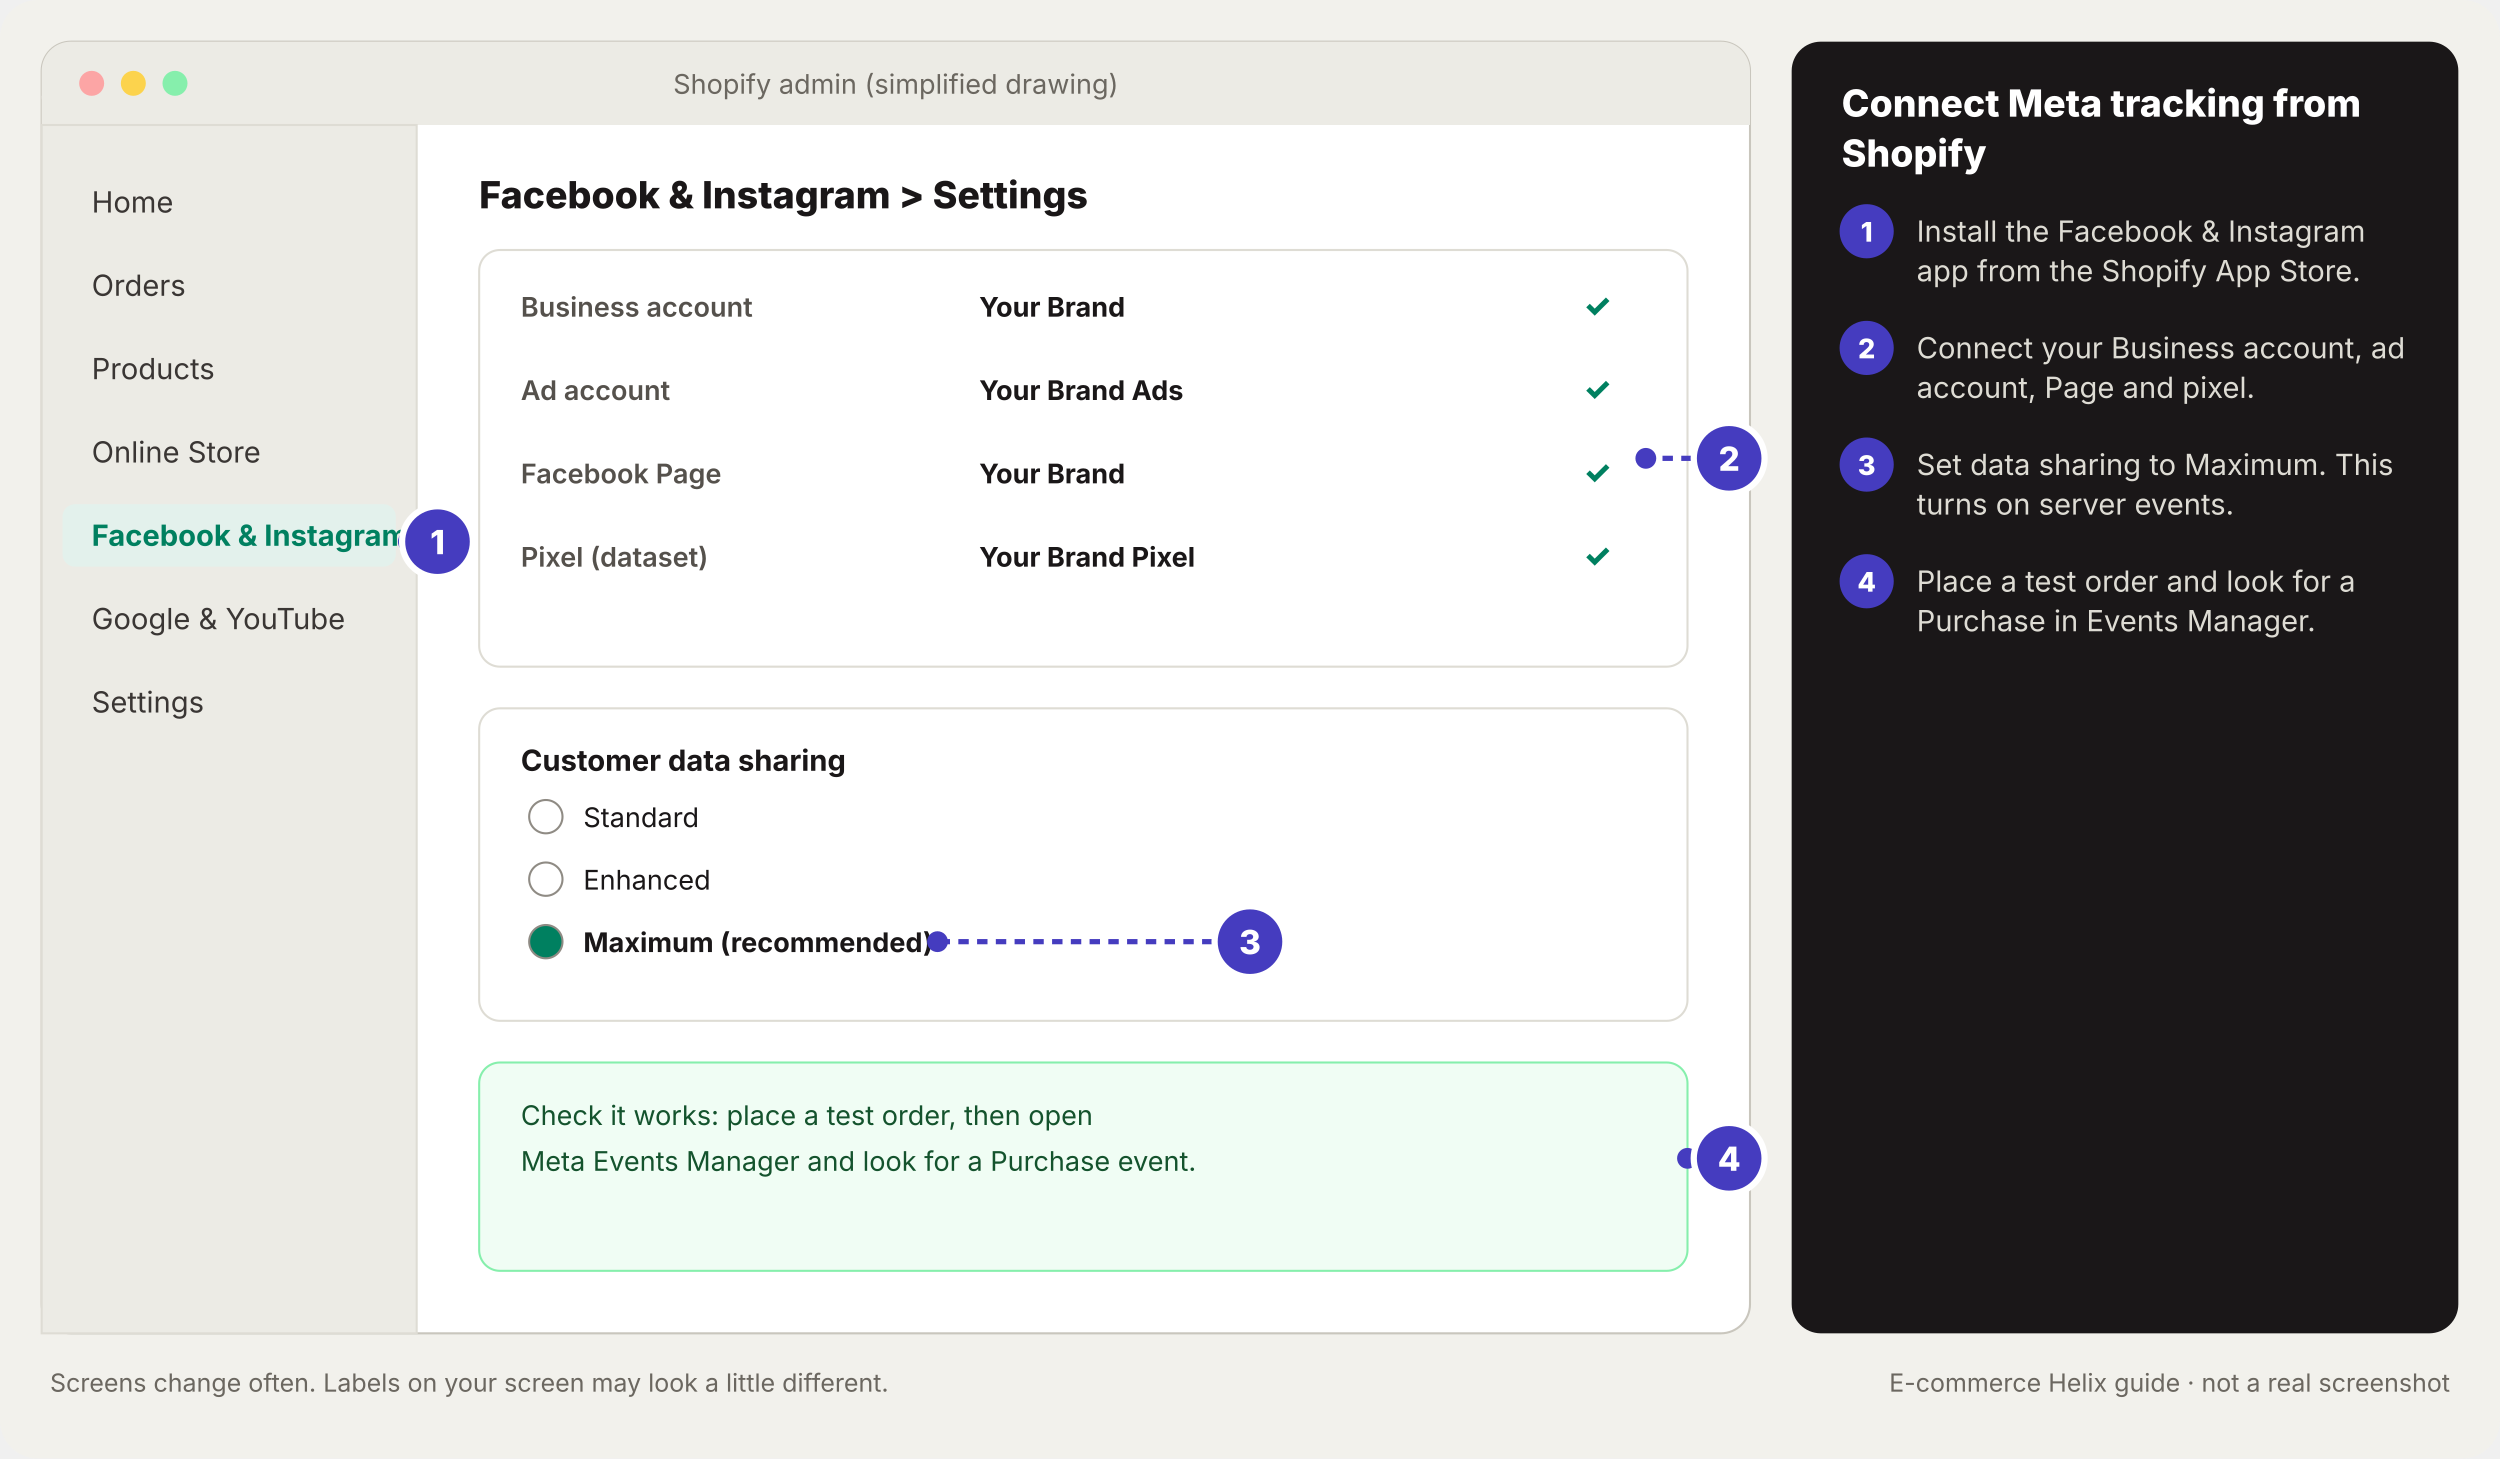
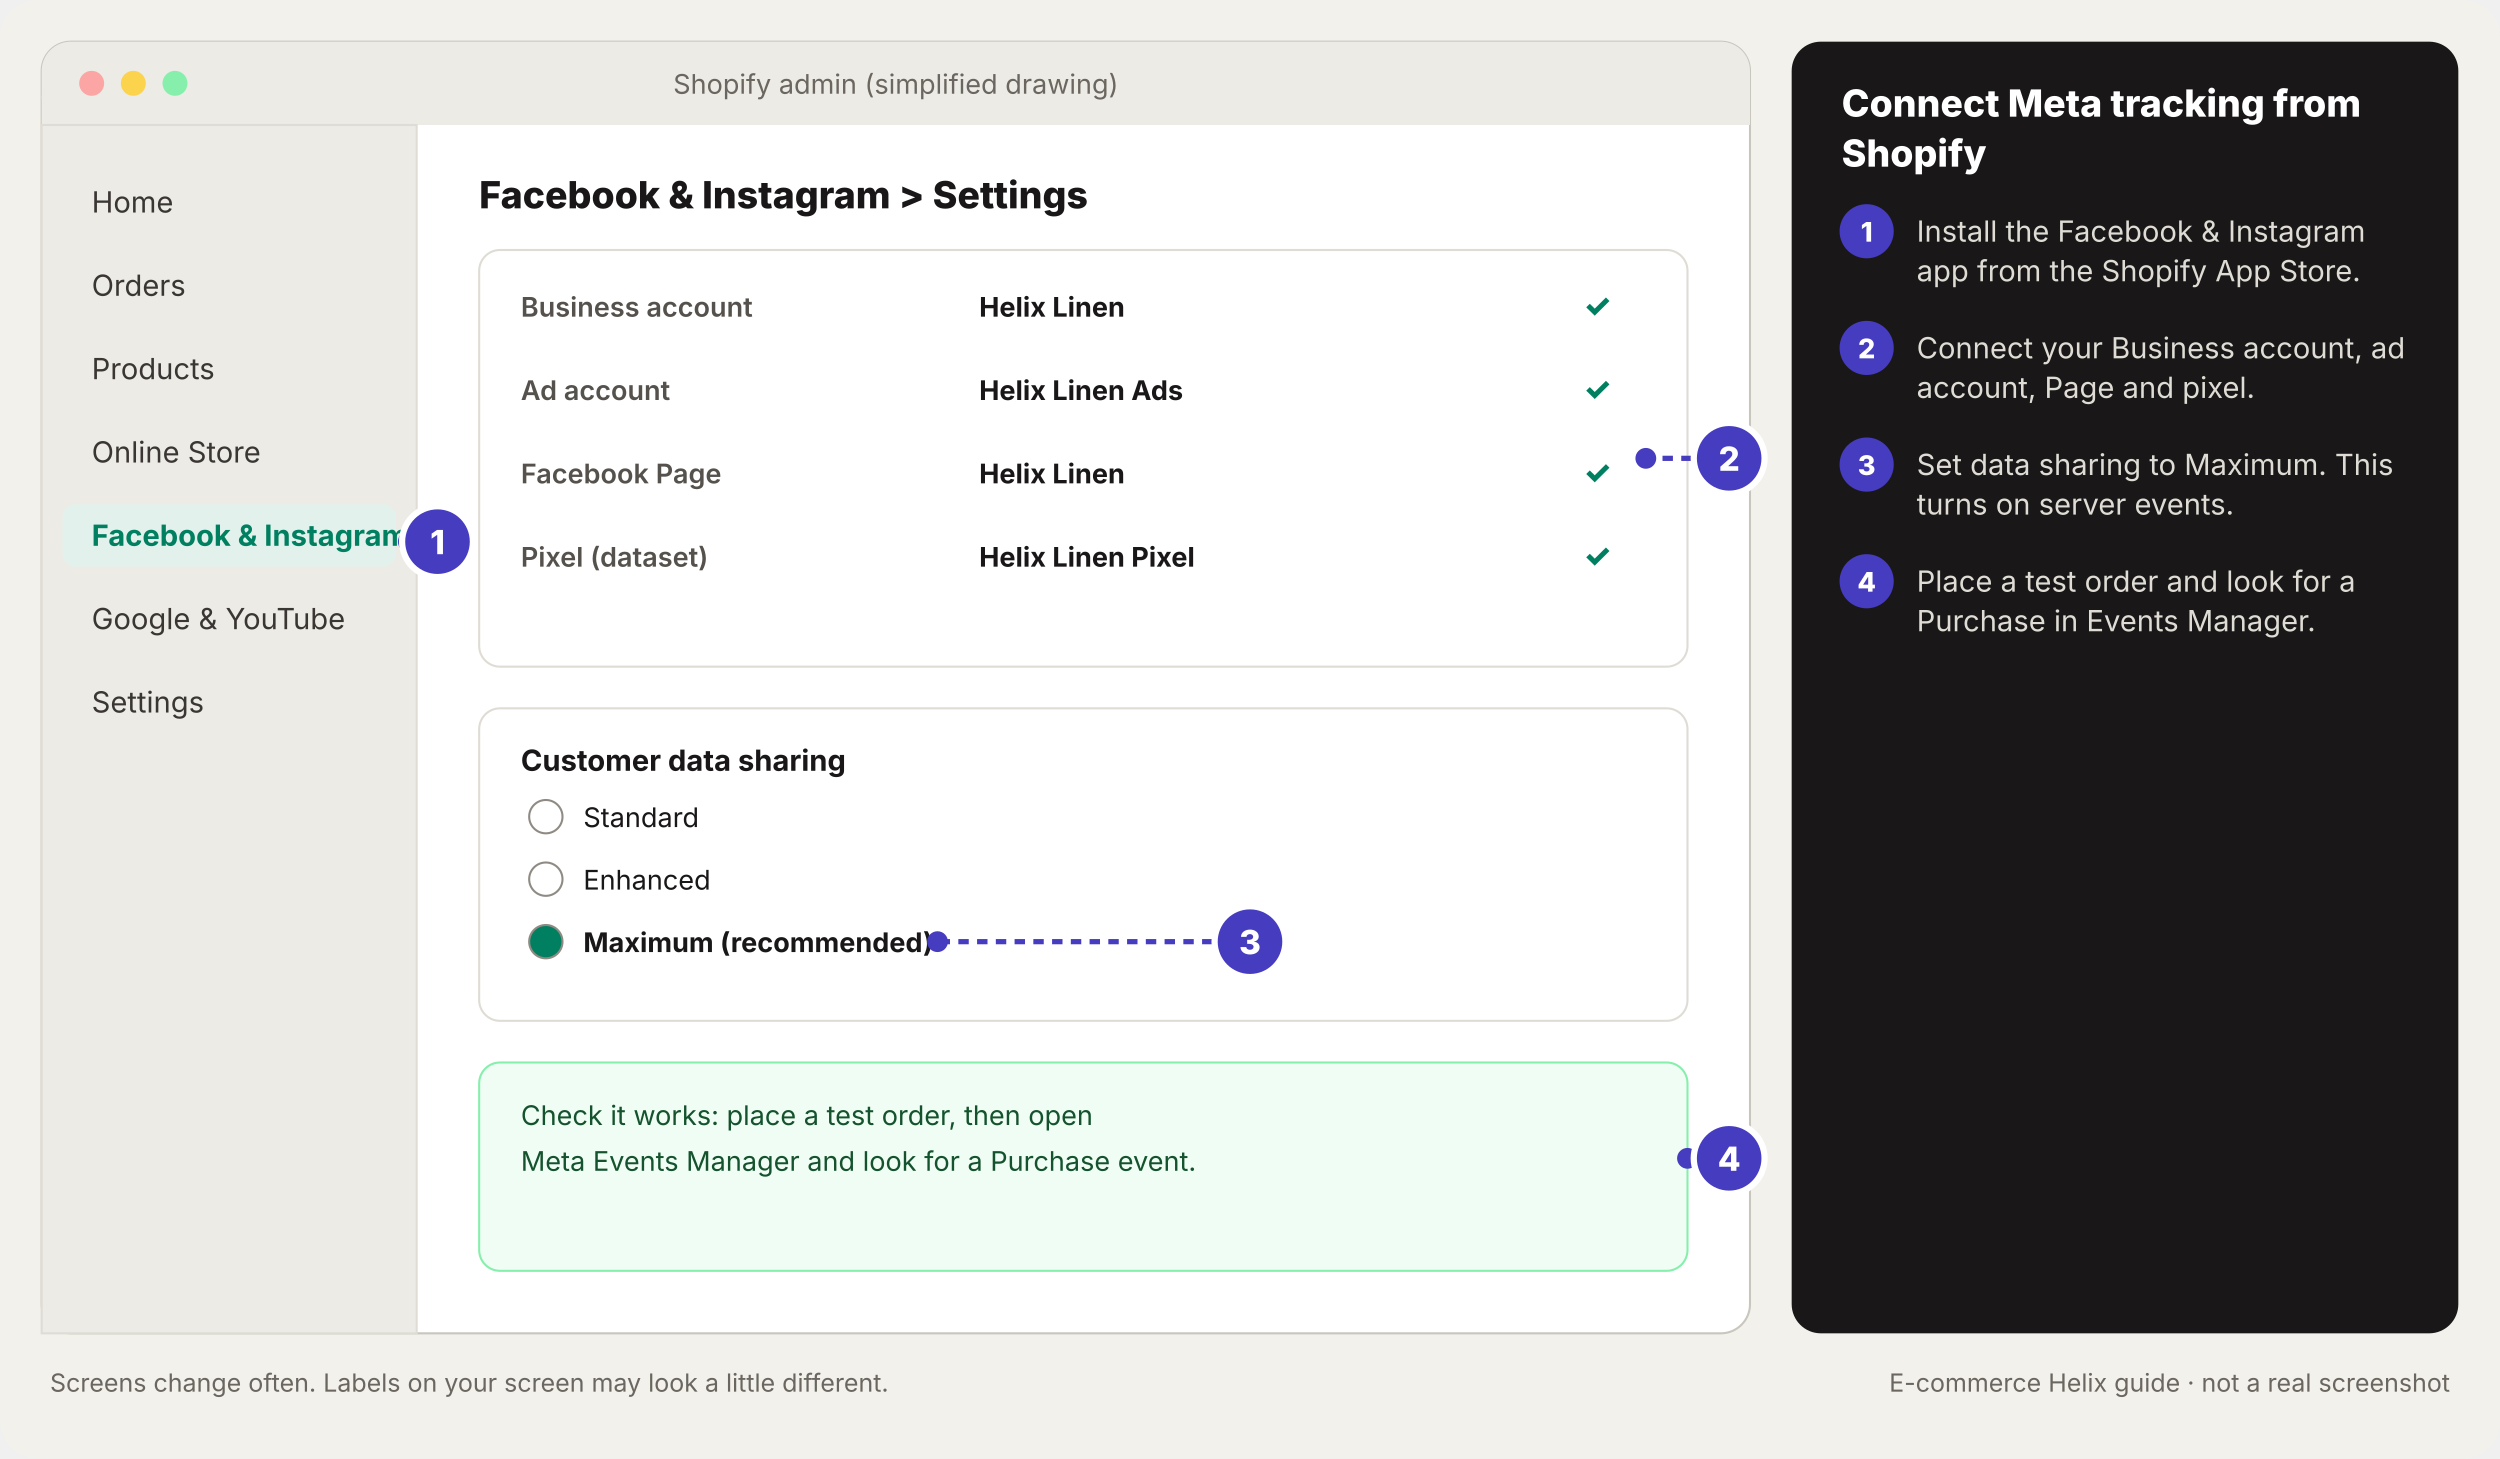
<svg xmlns="http://www.w3.org/2000/svg" viewBox="0 0 1200 700" width="1200" height="700" role="img" aria-label="Connect Meta tracking from Shopify" font-family="Inter, -apple-system, Segoe UI, Roboto, Helvetica, Arial, sans-serif">
  <rect width="1200" height="700" rx="18" fill="#F2F1EC" />
  <rect x="20" y="20" width="820" height="620" rx="14" fill="#fff" stroke="#C9C6BD" />
  <rect x="20" y="20" width="820" height="40" rx="14" fill="#ECEBE5" />
  <rect x="20" y="46" width="820" height="14" fill="#ECEBE5" />
  <circle cx="44" cy="40" r="6" fill="#fca5a5" />
  <circle cx="64" cy="40" r="6" fill="#fcd34d" />
  <circle cx="84" cy="40" r="6" fill="#86efac" />
  <text x="430" y="45" font-size="13" fill="#6B6760" text-anchor="middle">Shopify admin (simplified drawing)</text>
  <rect x="20" y="60" width="180" height="580" rx="0" fill="#ECEBE5" stroke="#DEDCD4" stroke-width="1" />
  <text x="44" y="102" font-size="14" font-weight="400" fill="#3A3634" text-anchor="start">Home</text>
  <text x="44" y="142" font-size="14" font-weight="400" fill="#3A3634" text-anchor="start">Orders</text>
  <text x="44" y="182" font-size="14" font-weight="400" fill="#3A3634" text-anchor="start">Products</text>
  <text x="44" y="222" font-size="14" font-weight="400" fill="#3A3634" text-anchor="start">Online Store</text>
  <rect x="30" y="242" width="160" height="30" rx="6" fill="#e3f1ec" stroke="none" stroke-width="1" />
  <text x="44" y="262" font-size="14" font-weight="700" fill="#008060" text-anchor="start">Facebook &amp; Instagram</text>
  <text x="44" y="302" font-size="14" font-weight="400" fill="#3A3634" text-anchor="start">Google &amp; YouTube</text>
  <text x="44" y="342" font-size="14" font-weight="400" fill="#3A3634" text-anchor="start">Settings</text>
  <text x="230" y="100" font-size="18" font-weight="800" fill="#1A1718" text-anchor="start">Facebook &amp; Instagram &gt; Settings</text>
  <rect x="230" y="120" width="580" height="200" rx="10" fill="#fff" stroke="#DEDCD4" stroke-width="1" />
  <text x="250" y="152" font-size="13" font-weight="600" fill="#55514C" text-anchor="start">Business account</text>
-   <text x="470" y="152" font-size="13" font-weight="700" fill="#1A1718" text-anchor="start">Your Brand</text>
+   <text x="470" y="152" font-size="13" font-weight="700" fill="#1A1718" text-anchor="start">Helix Linen</text>
  <text x="760" y="152" font-size="15" font-weight="800" fill="#008060" text-anchor="start">✓</text>
  <text x="250" y="192" font-size="13" font-weight="600" fill="#55514C" text-anchor="start">Ad account</text>
-   <text x="470" y="192" font-size="13" font-weight="700" fill="#1A1718" text-anchor="start">Your Brand Ads</text>
+   <text x="470" y="192" font-size="13" font-weight="700" fill="#1A1718" text-anchor="start">Helix Linen Ads</text>
  <text x="760" y="192" font-size="15" font-weight="800" fill="#008060" text-anchor="start">✓</text>
  <text x="250" y="232" font-size="13" font-weight="600" fill="#55514C" text-anchor="start">Facebook Page</text>
-   <text x="470" y="232" font-size="13" font-weight="700" fill="#1A1718" text-anchor="start">Your Brand</text>
+   <text x="470" y="232" font-size="13" font-weight="700" fill="#1A1718" text-anchor="start">Helix Linen</text>
  <text x="760" y="232" font-size="15" font-weight="800" fill="#008060" text-anchor="start">✓</text>
  <text x="250" y="272" font-size="13" font-weight="600" fill="#55514C" text-anchor="start">Pixel (dataset)</text>
-   <text x="470" y="272" font-size="13" font-weight="700" fill="#1A1718" text-anchor="start">Your Brand Pixel</text>
+   <text x="470" y="272" font-size="13" font-weight="700" fill="#1A1718" text-anchor="start">Helix Linen Pixel</text>
  <text x="760" y="272" font-size="15" font-weight="800" fill="#008060" text-anchor="start">✓</text>
  <rect x="230" y="340" width="580" height="150" rx="10" fill="#fff" stroke="#DEDCD4" stroke-width="1" />
  <text x="250" y="370" font-size="14" font-weight="700" fill="#1A1718" text-anchor="start">Customer data sharing</text>
  <circle cx="262" cy="392" r="8" fill="#fff" stroke="#8F8B84" />
  <text x="280" y="397" font-size="13" font-weight="400" fill="#1A1718" text-anchor="start">Standard</text>
  <circle cx="262" cy="422" r="8" fill="#fff" stroke="#8F8B84" />
  <text x="280" y="427" font-size="13" font-weight="400" fill="#1A1718" text-anchor="start">Enhanced</text>
  <circle cx="262" cy="452" r="8" fill="#008060" stroke="#8F8B84" />
  <text x="280" y="457" font-size="13" font-weight="700" fill="#1A1718" text-anchor="start">Maximum (recommended)</text>
  <rect x="230" y="510" width="580" height="100" rx="10" fill="#f0fdf4" stroke="#86efac" stroke-width="1" />
  <text x="250" y="540" font-size="13" font-weight="400" fill="#14532d" text-anchor="start">Check it works: place a test order, then open</text>
  <text x="250" y="562" font-size="13" font-weight="400" fill="#14532d" text-anchor="start">Meta Events Manager and look for a Purchase event.</text>
  <line x1="210" y1="260" x2="196" y2="260" stroke="#453CBF" stroke-width="2.5" stroke-dasharray="5 4" />
  <circle cx="196" cy="260" r="5" fill="#453CBF" />
  <circle cx="210" cy="260" r="17" fill="#453CBF" stroke="#fff" stroke-width="3" />
  <text x="210" y="266" font-size="16" font-weight="800" fill="#fff" text-anchor="middle">1</text>
  <line x1="830" y1="220" x2="790" y2="220" stroke="#453CBF" stroke-width="2.5" stroke-dasharray="5 4" />
  <circle cx="790" cy="220" r="5" fill="#453CBF" />
  <circle cx="830" cy="220" r="17" fill="#453CBF" stroke="#fff" stroke-width="3" />
  <text x="830" y="226" font-size="16" font-weight="800" fill="#fff" text-anchor="middle">2</text>
  <line x1="600" y1="452" x2="450" y2="452" stroke="#453CBF" stroke-width="2.5" stroke-dasharray="5 4" />
  <circle cx="450" cy="452" r="5" fill="#453CBF" />
  <circle cx="600" cy="452" r="17" fill="#453CBF" stroke="#fff" stroke-width="3" />
  <text x="600" y="458" font-size="16" font-weight="800" fill="#fff" text-anchor="middle">3</text>
  <line x1="830" y1="556" x2="810" y2="556" stroke="#453CBF" stroke-width="2.5" stroke-dasharray="5 4" />
  <circle cx="810" cy="556" r="5" fill="#453CBF" />
  <circle cx="830" cy="556" r="17" fill="#453CBF" stroke="#fff" stroke-width="3" />
  <text x="830" y="562" font-size="16" font-weight="800" fill="#fff" text-anchor="middle">4</text>
  <rect x="860" y="20" width="320" height="620" rx="14" fill="#1A1718" />
  <text x="884" y="56" font-size="18" font-weight="800" fill="#fff">Connect Meta tracking from</text>
  <text x="884" y="80" font-size="18" font-weight="800" fill="#fff">Shopify</text>
  <circle cx="896" cy="111" r="13" fill="#453CBF" />
  <text x="896" y="116" font-size="13" font-weight="800" fill="#fff" text-anchor="middle">1</text>
  <text x="920" y="116" font-size="14" fill="#DEDCD4">Install the Facebook &amp; Instagram</text>
  <text x="920" y="135" font-size="14" fill="#DEDCD4">app from the Shopify App Store.</text>
  <circle cx="896" cy="167" r="13" fill="#453CBF" />
  <text x="896" y="172" font-size="13" font-weight="800" fill="#fff" text-anchor="middle">2</text>
  <text x="920" y="172" font-size="14" fill="#DEDCD4">Connect your Business account, ad</text>
  <text x="920" y="191" font-size="14" fill="#DEDCD4">account, Page and pixel.</text>
  <circle cx="896" cy="223" r="13" fill="#453CBF" />
  <text x="896" y="228" font-size="13" font-weight="800" fill="#fff" text-anchor="middle">3</text>
  <text x="920" y="228" font-size="14" fill="#DEDCD4">Set data sharing to Maximum. This</text>
  <text x="920" y="247" font-size="14" fill="#DEDCD4">turns on server events.</text>
  <circle cx="896" cy="279" r="13" fill="#453CBF" />
  <text x="896" y="284" font-size="13" font-weight="800" fill="#fff" text-anchor="middle">4</text>
  <text x="920" y="284" font-size="14" fill="#DEDCD4">Place a test order and look for a</text>
  <text x="920" y="303" font-size="14" fill="#DEDCD4">Purchase in Events Manager.</text>
  <text x="24" y="668" font-size="12" fill="#6B6760">Screens change often. Labels on your screen may look a little different.</text>
  <text x="1176" y="668" font-size="12" fill="#6B6760" text-anchor="end">E-commerce Helix guide · not a real screenshot</text>
</svg>
